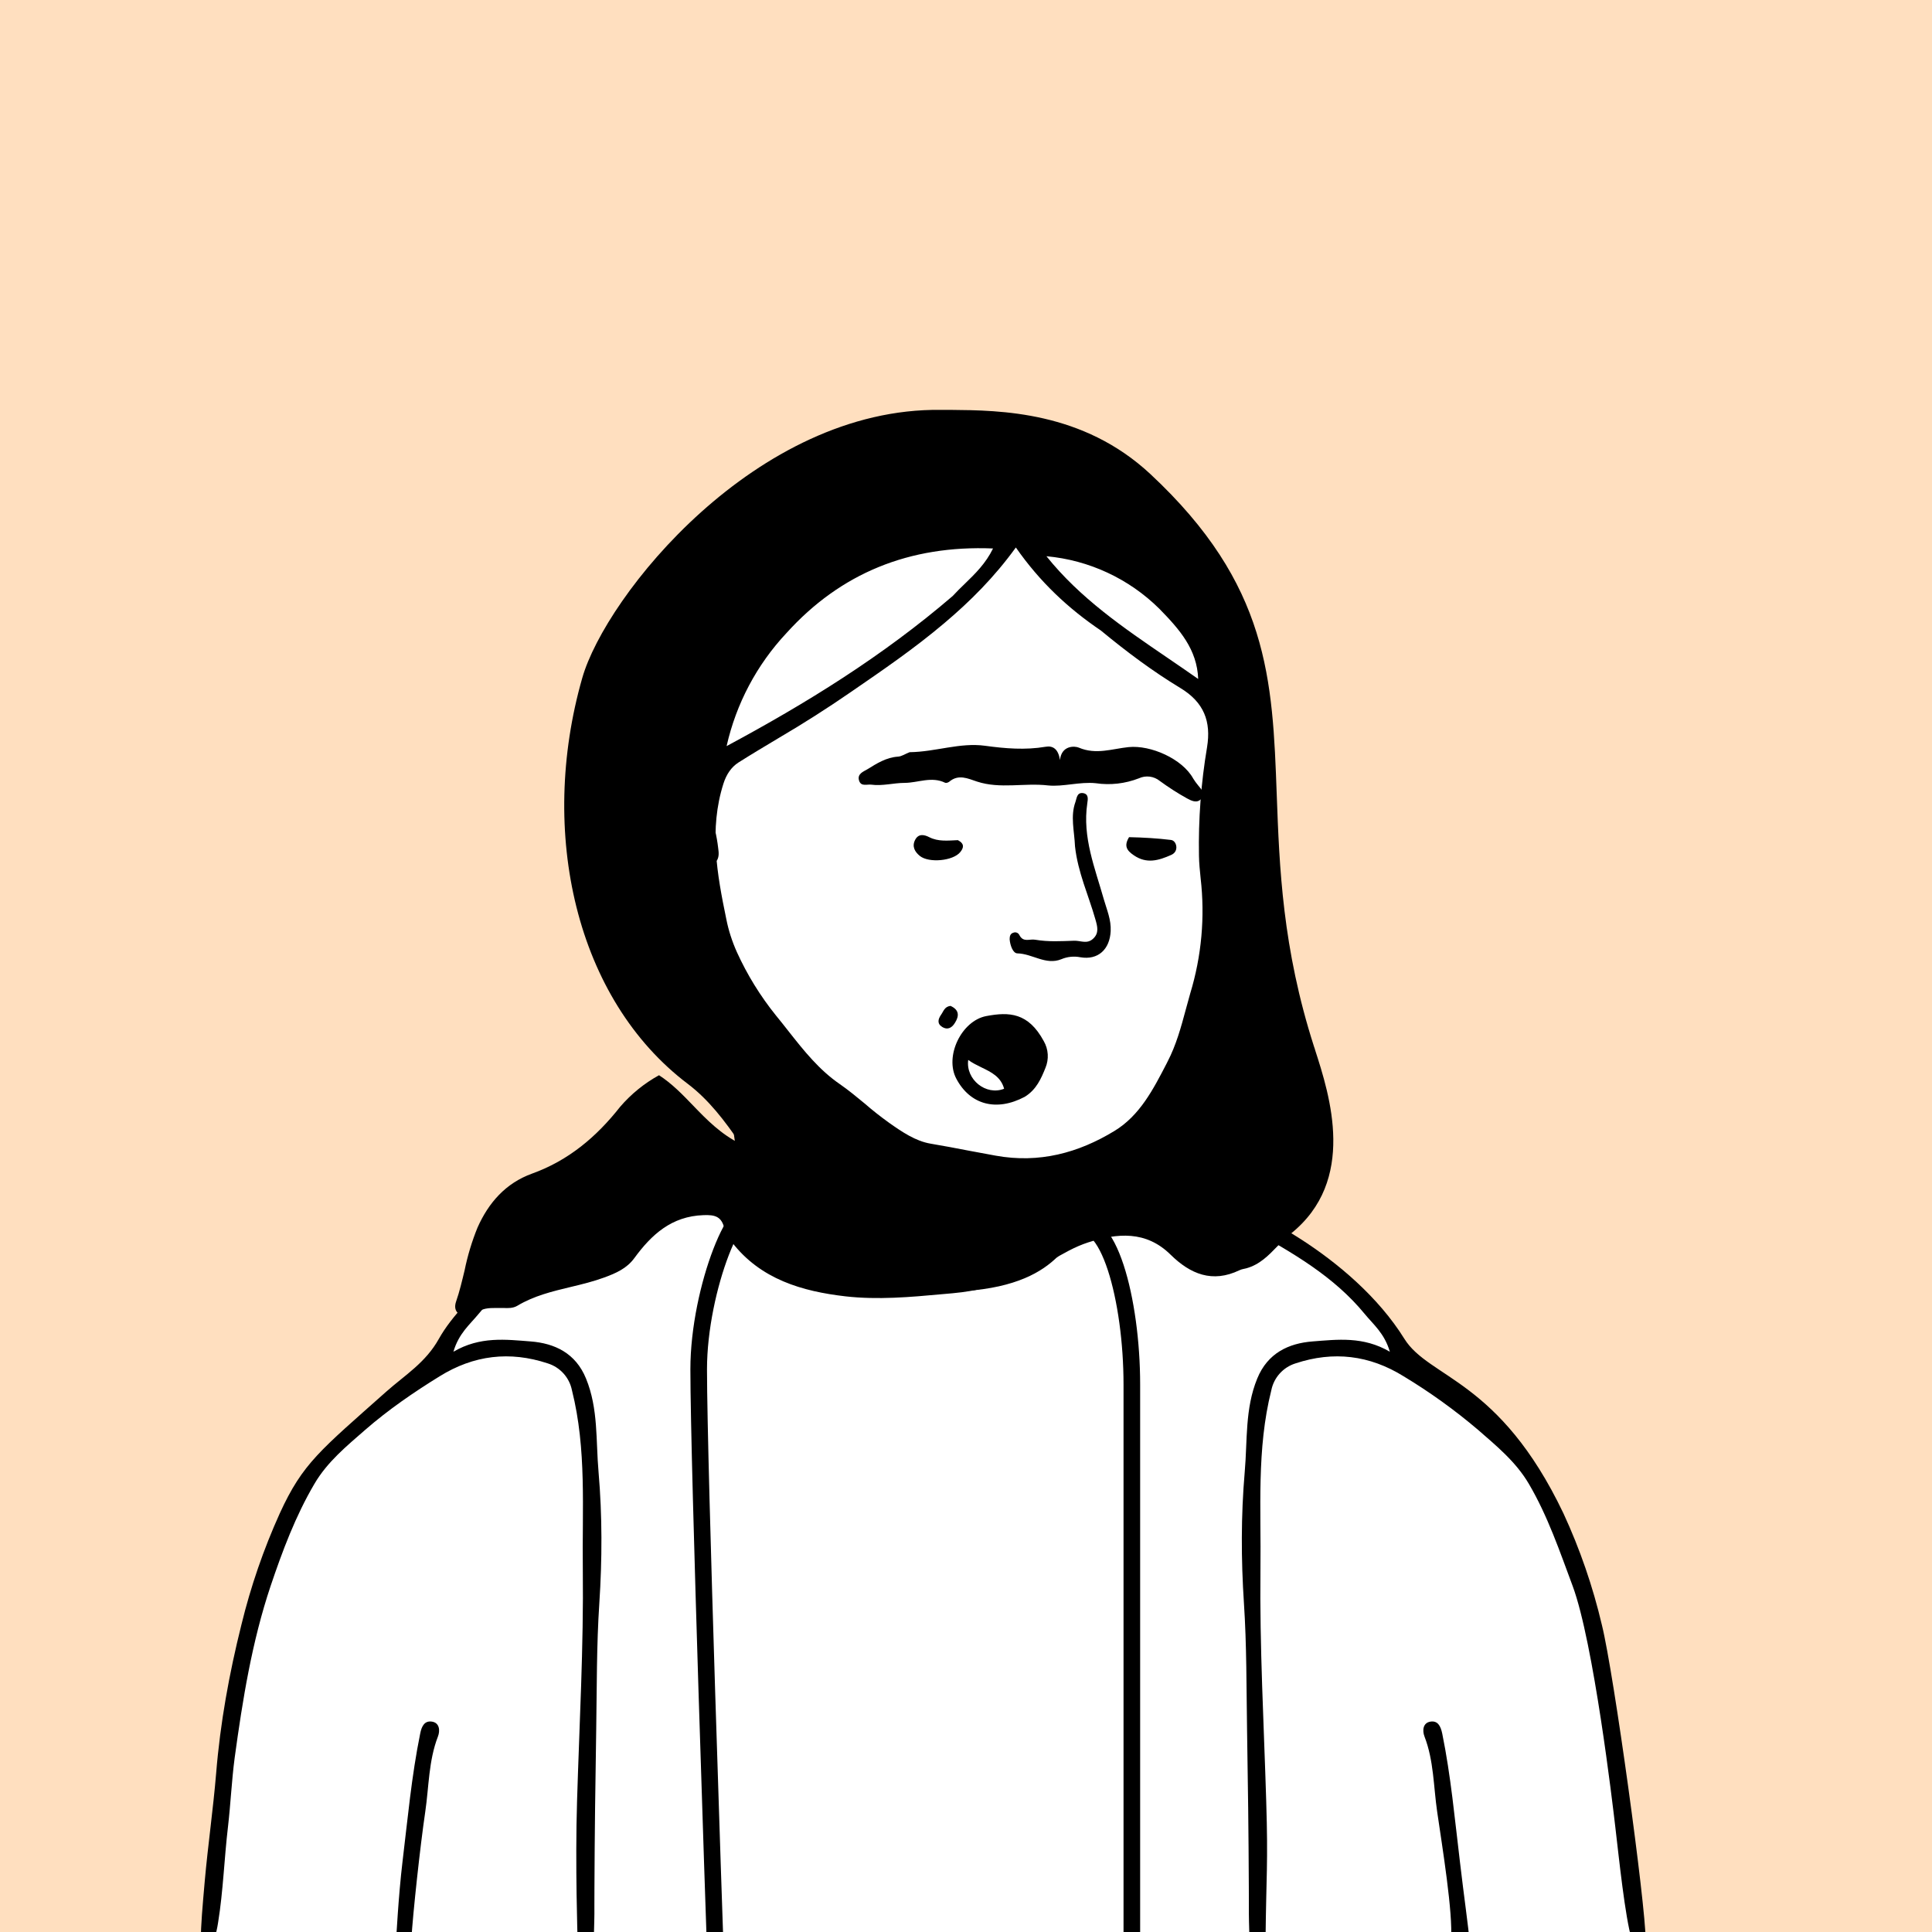
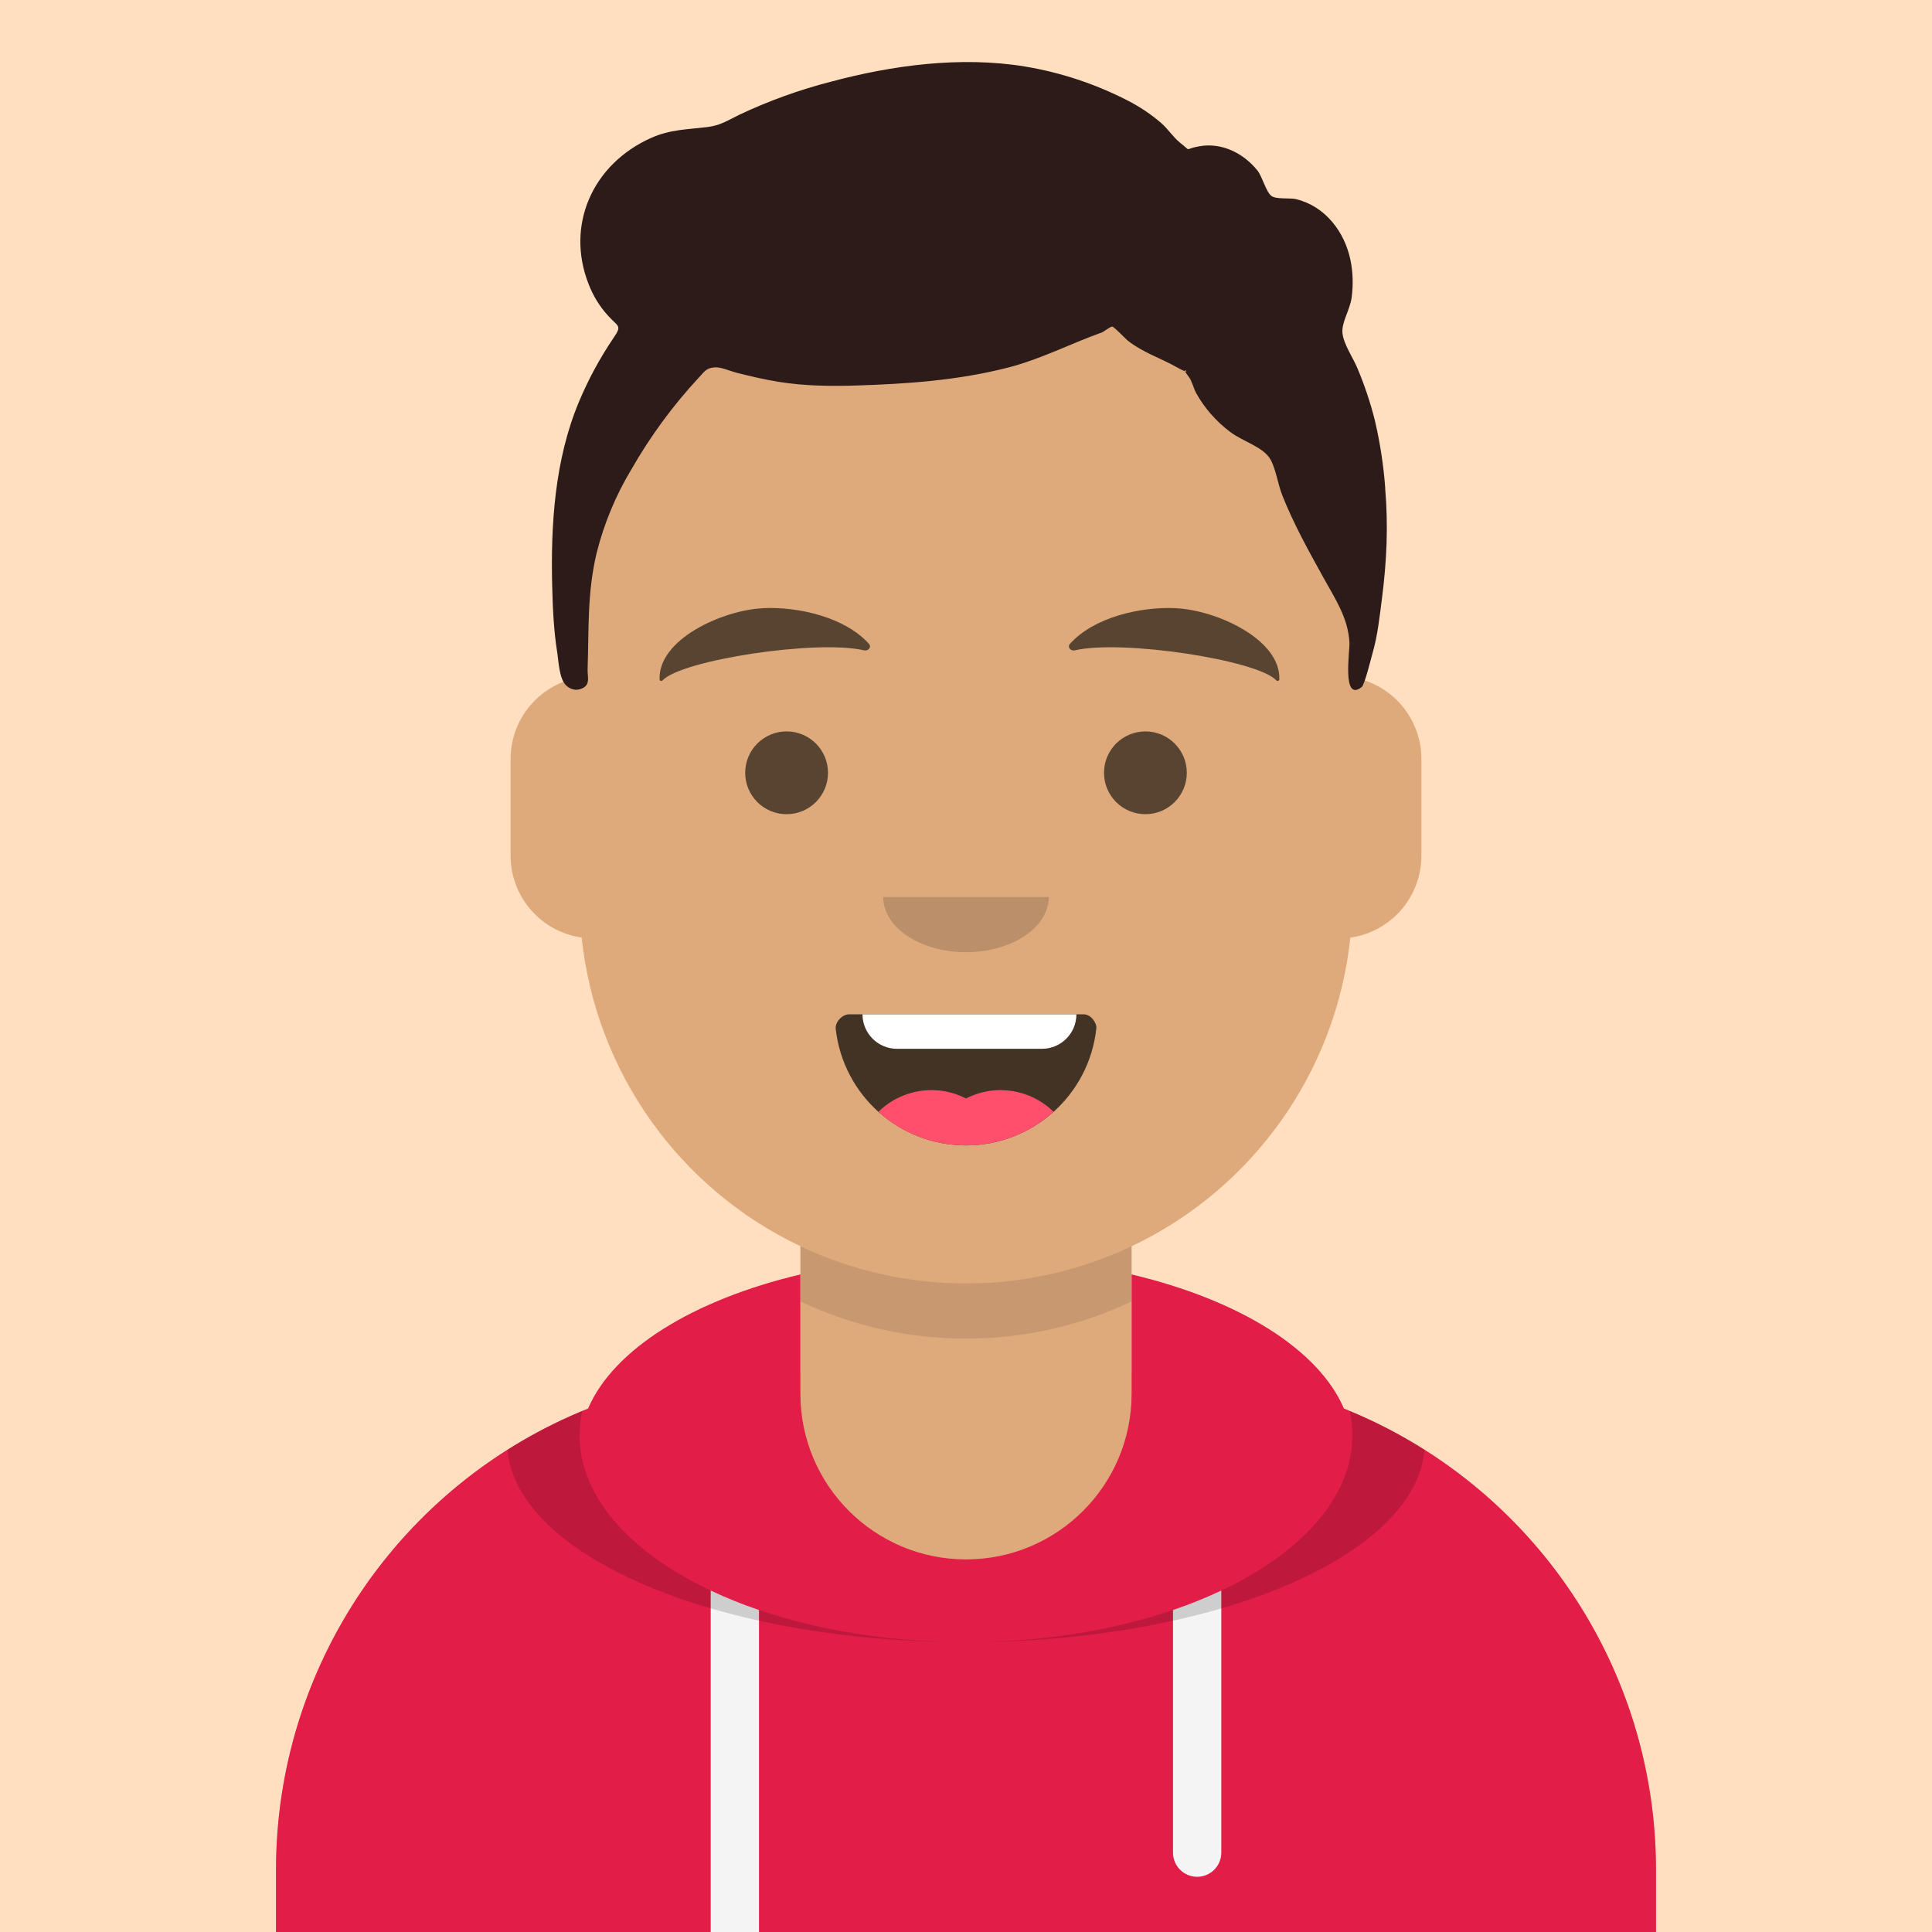
- <svg xmlns="http://www.w3.org/2000/svg" viewBox="0 0 1744 1744" fill="none" shape-rendering="auto">
+ <svg xmlns="http://www.w3.org/2000/svg" viewBox="0 0 280 280" fill="none" shape-rendering="auto">
  <mask id="viewboxMask">
-     <rect width="1744" height="1744" rx="0" ry="0" x="0" y="0" fill="#fff" />
+     <rect width="280" height="280" rx="0" ry="0" x="0" y="0" fill="#fff" />
  </mask>
  <g mask="url(#viewboxMask)">
-     <rect fill="#ffdfbf" width="1744" height="1744" x="0" y="0" />
-     <g transform="translate(531 487)">
-       <path d="M554 727.7c-99.2 297-363.8 388.6-503.7 19.8-19.3-50.7 31-69.5 66.2-91.9 24.1-15.3 36.8-28.5 35.3-42.2-7-64.4-36.9-243.8-36.9-243.8l-3-5.8s.7-1.6-2.2 1.2c-3 3-9.9 34.2-37 34.2-24.5 0-49.2-10.9-61-86.3C7.2 285.6 9.6 214 40 201c12.5-5.3 24-7.2 35.2-.8 11.3 6.4-13-22 112-126C268.4 6.4 396.7-3.5 448.5 8 500.3 19.5 552 44.8 574.9 98.5c27.8 65-25.9 114.3-14 262.5-2.2 53.6.8 171.2-146.6 210.6-28 7.5-19.3 48.4 22.7 58.4 67 21 117 72.3 117 97.9" fill="#fff" />
-       <path fill-rule="evenodd" clip-rule="evenodd" d="m554 266.2.1-1.4c4.1-36.4 8.2-71.7 27.1-103.4 6.5 4.4 5.7 10 3.7 15.2-19.9 51.2-18 104.4-16.2 157.6l.4 14c2.1 66.4-14.5 126.8-58.7 177.5-15.4 17.6-35.8 29.8-56.5 40.3-21.4 11-25.9 20.1-19.2 43.6l.8 2.6c1.4 3.9 2.8 7.9-1 11.8-4.5 4.6-9.5 3.3-14.8 1.8l-.6-.1a406.4 406.4 0 0 1-137-68.3c-6-4.4-10.8-10.3-15.5-16.1l-.3-.4c-2.5-3-3-7.8.5-10.4 3.3-2.5 5.8-.5 8.7 1.8l1 .9a145.5 145.5 0 0 0 76.3 31.7c13.4 1.4 26.6.9 40 .4 7.4-.3 14.8-.6 22.3-.5 10.2 0 18.7-4.7 26.7-9.2l2.8-1.6c27.8-15.5 54.3-32.8 72.2-60.7 16.1-25 25.9-52.2 31.6-80.9 7.2-36.1 6.6-72.7 6-109.8-.3-12-.5-24.2-.5-36.4ZM50.6 190.8c21.9-1.7 34 11.2 44.3 26.3a140.4 140.4 0 0 1 22.4 61.5c.5 3.7 1 7.6-1.2 11.3-4.5.6-4.9-3-5-5.6-.5-20.7-9.7-38.7-18.9-56.1-6.6-12.5-16.2-24.6-31.4-27.6-17.2-3.5-33 12-40.8 32.2-14.5 37.6-12 74.6 1.4 111 5.8 15.9 13.1 32.1 27.8 43.2 14.8 11.3 32.7 9.3 43.6-5.7l2-2.5c2-2.6 4-5.1 5-8 2.1-5.8 5.4-11.2 11.3-10.4 6.8 1 8 8.3 8.7 14a3661 3661 0 0 0 22 156.7l5.9 38.8c2.6 17.1 5.6 41.7 3.6 52.1a28 28 0 0 0-.3 2.2c-.4 2.8-.6 5-4.2 5.5-4.9.8-7-2-7.7-6.4-2.3-17-3-23.6-4-49.6-.9-25.2-5.6-50-10.4-74.9l-5-27c-5.2-30.8-10.3-62-10.8-97l-2 3c-7.6 11.3-13.7 20.5-24.5 24a40.5 40.5 0 0 1-46.1-12.5 127.8 127.8 0 0 1-28.8-55.8c-8.4-34-9.9-67.1.9-100.6 5.2-16.1 23.7-44.7 42.2-42Zm34.6 127.5c4.4 3.2 8.4 6 12-5.4-1.1-42.2-14.7-69.2-35.8-70.3 11.2 14.6 22 28.8 23 48.5a32.3 32.3 0 0 1-10.7-8.8c-2-2.2-4-4.4-6.5-6l-3-2.4c-4.8-3.6-9.7-7.4-17.8-4.5 3.8 5.8 9 10 14.3 14 6 4.7 12 9.3 15.6 16.5-10.6 7.7-15.2 17.7-9.7 29.9 4.8 10.5 11.9 19.2 25.9 19.8-.6-6.3-4.7-10.9-8.8-15.4-5-5.4-9.7-10.6-7.5-18.6 3.2-1.5 6.2.7 9 2.7Z" fill="#000" />
+     <rect fill="#ffdfbf" width="280" height="280" x="0" y="0" />
+     <g transform="translate(8)">
+       <path d="M132 36a56 56 0 0 0-56 56v6.17A12 12 0 0 0 66 110v14a12 12 0 0 0 10.3 11.88 56.04 56.04 0 0 0 31.7 44.73v18.4h-4a72 72 0 0 0-72 72v9h200v-9a72 72 0 0 0-72-72h-4v-18.39a56.04 56.04 0 0 0 31.7-44.73A12 12 0 0 0 198 124v-14a12 12 0 0 0-10-11.83V92a56 56 0 0 0-56-56Z" fill="#deaa7c" />
+       <path d="M108 180.61v8a55.79 55.79 0 0 0 24 5.39c8.59 0 16.73-1.93 24-5.39v-8a55.79 55.79 0 0 1-24 5.39 55.79 55.79 0 0 1-24-5.39Z" fill="#000" fill-opacity=".1" />
+       <g transform="translate(0 170)">
+         <path d="M108 14.7c-15.52 3.68-27.1 10.83-30.77 19.44A72.02 72.02 0 0 0 32 101v9h200v-9a72.02 72.02 0 0 0-45.23-66.86C183.1 25.53 171.52 18.38 156 14.7V32a24 24 0 1 1-48 0V14.7Z" fill="#e11d48" />
+         <path d="M102 63.34a67.1 67.1 0 0 1-7-2.82V110h7V63.34ZM162 63.34a67.04 67.04 0 0 0 7-2.82V98.5a3.5 3.5 0 1 1-7 0V63.34Z" fill="#F4F4F4" />
+         <path d="M187.62 34.49a71.79 71.79 0 0 1 10.83 5.63C197.11 55.62 167.87 68 132 68c30.93 0 56-13.43 56-30 0-1.19-.13-2.36-.38-3.51ZM76.38 34.49a16.48 16.48 0 0 0-.38 3.5c0 16.58 25.07 30 56 30-35.87 0-65.1-12.38-66.45-27.88a71.79 71.79 0 0 1 10.83-5.63Z" fill="#000" fill-opacity=".16" />
+       </g>
+       <g transform="translate(78 134)">
+         <path fill-rule="evenodd" clip-rule="evenodd" d="M35.12 15.13a19 19 0 0 0 37.77-.09c.08-.77-.77-2.04-1.85-2.04H37.1C36 13 35 14.18 35.12 15.13Z" fill="#000" fill-opacity=".7" />
+         <path d="M70 13H39a5 5 0 0 0 5 5h21a5 5 0 0 0 5-5Z" fill="#fff" />
+         <path d="M66.7 27.14A10.96 10.96 0 0 0 54 25.2a10.95 10.95 0 0 0-12.7 1.94A18.93 18.93 0 0 0 54 32c4.88 0 9.33-1.84 12.7-4.86Z" fill="#FF4F6D" />
+       </g>
+       <g transform="translate(104 122)">
+         <path fill-rule="evenodd" clip-rule="evenodd" d="M16 8c0 4.42 5.37 8 12 8s12-3.58 12-8" fill="#000" fill-opacity=".16" />
+       </g>
+       <g transform="translate(76 90)">
+         <path d="M36 22a6 6 0 1 1-12 0 6 6 0 0 1 12 0ZM88 22a6 6 0 1 1-12 0 6 6 0 0 1 12 0Z" fill="#000" fill-opacity=".6" />
+       </g>
+       <g transform="translate(76 82)">
+         <path d="M26.55 6.15c-5.8.27-15.2 4.49-14.96 10.34.01.18.3.27.43.12 2.76-2.96 22.32-5.95 29.2-4.36.64.14 1.12-.48.72-.93-3.43-3.85-10.2-5.43-15.4-5.18ZM86.45 6.15c5.8.27 15.2 4.49 14.96 10.34-.01.18-.3.27-.43.12-2.76-2.96-22.32-5.95-29.2-4.36-.64.14-1.12-.48-.72-.93 3.43-3.85 10.2-5.43 15.4-5.18Z" fill-rule="evenodd" clip-rule="evenodd" fill="#000" fill-opacity=".6" />
+       </g>
+       <g transform="translate(-1)">
+         <path fill-rule="evenodd" clip-rule="evenodd" d="M193.76 70.77a62.92 62.92 0 0 0-1.51-9.86 51.78 51.78 0 0 0-2.5-7.49c-.6-1.48-2.02-3.52-2.19-5.13-.16-1.57 1.07-3.32 1.33-5.16.24-1.79.2-3.66-.17-5.44-.83-4.03-3.6-7.77-7.85-8.82-.95-.23-2.97.06-3.64-.5-.77-.63-1.3-2.8-2-3.67-2-2.47-5.1-4.07-8.37-3.51-2.41.4-1.03.9-2.84-.51-1-.8-1.75-2-2.73-2.85a24.7 24.7 0 0 0-4.9-3.28 50.82 50.82 0 0 0-14.84-4.91c-9.28-1.52-19.2-.2-28.2 2.22a74.58 74.58 0 0 0-13.14 4.74c-1.78.87-2.81 1.58-4.67 1.81-2.93.36-5.4.34-8.18 1.58-8.54 3.82-12.39 12.69-9.06 21.17.66 1.71 1.57 3.21 2.82 4.59 1.52 1.68 2.07 1.35.76 3.28a52.78 52.78 0 0 0-4.96 9.17c-3.53 8.4-4.12 17.87-3.89 26.83.08 3.13.22 6.3.71 9.42.22 1.34.28 3.87 1.29 4.87.5.5 1.24.78 1.96.58 1.71-.47 1.13-1.73 1.17-2.9.2-5.88-.08-11.08 1.32-16.9a44.4 44.4 0 0 1 5-12.03 72.07 72.07 0 0 1 9.8-13.35c.92-.99 1.12-1.4 2.35-1.48.93-.05 2.3.59 3.2.8 2 .5 4 .98 6.03 1.3 3.74.6 7.45.65 11.22.53 7.43-.23 14.88-.75 22.09-2.62 4.78-1.24 9.02-3.47 13.6-5.1.08-.04 1.23-.85 1.43-.82.28.04 1.97 1.82 2.26 2.05 2.23 1.74 4.67 2.48 7.07 3.83 2.97 1.66.1-.72 1.73 1.36.48.6.72 1.72 1.1 2.4 1.22 2.2 2.9 4.1 4.93 5.63 1.96 1.47 4.9 2.18 5.9 4.1.76 1.47 1.02 3.48 1.64 5.06 1.63 4.13 3.78 7.99 5.93 11.88 1.73 3.14 3.62 5.89 3.81 9.47.07 1.25-1.12 8.74 1.78 6.46.43-.34 1.35-4.15 1.54-4.8.77-2.63 1.05-5.38 1.4-8.09.69-5.38.92-10.5.46-15.91Z" fill="#2c1b18" />
+       </g>
+       <g transform="translate(49 72)" />
+       <g transform="translate(62 42)" />
    </g>
-     <g transform="translate(178 1057)">
-       <path d="M1301.3 694.3S1276 480.8 1263 423.6c-25.7-111.8-73.3-201.4-135.3-220.5-29.6-9.2-39.4-34-47-53.2-3-7.8-5.8-14.7-9.3-19.2C1040 90.7 975 50.5 941 37.3 914.5 27 838.5 20.6 813 30.7c-11.5 4.5-16.2 11-17.6 18.5-1.5.5-3 1.1-4.4 2-3.3 1.8-6 5-9.5 9C768 75.7 745 102.1 653.7 98c-72.5-3.2-120.5-13.8-149-58.3-2.3-3.6-5-4.8-8-4.2a223.7 223.7 0 0 0-163 19C316.2 64 219.4 158.4 218.4 163.7c-2 10.6-25.6 28-55.2 47.6C100.9 252.4 73.6 333 49.3 404.4l-6.6 19.2C31.8 455.2 6.1 692 6.1 692l176 2.3h1119.2Z" fill="#fff" />
-       <mask id="bodyVariant07-a" style="mask-type:luminance" maskUnits="userSpaceOnUse" x="453" y="259" width="392" height="433">
-         <path d="m467 692-14-432.5h392V692H467Z" fill="#fff" />
-       </mask>
-       <g mask="url(#bodyVariant07-a)">
-         <g transform="translate(396 278)" style="mix-blend-mode:difference">
-           <ellipse cx="258.1" cy="202.6" rx="100.1" ry="98.5" stroke="#fff" stroke-width="15" />
-           <path d="M175.5 146.8a428 428 0 0 1-7.7-8.2 186.2 186.2 0 0 1-21.8-27.9c-1.8-3.1-2.9-5.5-3.4-7.2 1.8.1 4.3.6 7.8 1.7 8 2.6 18.8 7.7 32 15.1 3.7 2 7.5 4.3 11.5 6.7 4.2-3.4 8.7-6.6 13.4-9.3-6.1-3.8-12-7.3-17.5-10.4A200.1 200.1 0 0 0 155 91c-4.7-1.5-9.1-2.5-13-2.5-3.8 0-8.7.8-12 5-3.3 4-3 9-2.2 12.7 1 3.8 2.8 8 5.3 12.1a200 200 0 0 0 23.6 30.4c3.4 3.7 7 7.6 11 11.6a98 98 0 0 1 7.8-13.5Zm-33.2-45.2Zm-1.5 2h-.1ZM329.3 271.8c-3.7 3.6-7.6 7-11.9 10.1a519 519 0 0 0 26.4 16 200 200 0 0 0 34.8 16.3c4.6 1.5 9 2.5 13 2.5 3.8 0 8.7-.8 12-5 3.2-4 3-9 2.1-12.7-.9-3.8-2.8-8-5.3-12.1a200 200 0 0 0-23.6-30.4 529 529 0 0 0-23.3-24 97 97 0 0 1-6.3 15c6.9 6.7 13 13.1 18.5 19.1a186.2 186.2 0 0 1 21.8 27.9 35 35 0 0 1 3.4 7.2 35 35 0 0 1-7.8-1.7c-7.9-2.6-18.8-7.7-32-15.1-6.7-3.8-14-8.2-21.8-13.1Zm62 31.8Zm1.5-2Z" fill-rule="evenodd" clip-rule="evenodd" fill="#fff" />
-           <path d="M250 223.7c-72.4-57.7-123.5-114-114.2-125.6Z" fill="#fff" />
-           <path d="M250 223.7c-72.4-57.7-123.5-114-114.2-125.6" stroke="#fff" stroke-width="15" />
-           <path d="M397.7 307.1c-9.3 11.7-75.5-25.7-147.8-83.4Z" fill="#fff" />
-           <path d="M397.7 307.1c-9.3 11.7-75.5-25.7-147.8-83.4" stroke="#fff" stroke-width="15" />
-         </g>
-       </g>
-       <path d="M467.4 694.3S452.7 266.8 452.7 179c0-72.8 36.6-163 52-139.2 28.5 43.8 77.2 58.4 149.7 61.5 115 5 120.9-41.3 136.6-50 31.4-17.6 52.7 66 52.7 141.4V694" stroke="#000" stroke-width="15" />
-       <path d="M1295 694c-6.2-21.3-11.5-73.3-14.9-102-2.4-20.7-19.6-166.5-38.5-217.4-11.6-31.1-22.4-63-39.5-92.1-11.7-20-29.3-34.3-46-48.9a513 513 0 0 0-67-48.2c-30.9-19.2-63.4-23-97.6-11.7a32 32 0 0 0-21.9 24.3c-13.4 53.3-9.1 107.6-9.8 161.6-.8 69.8 3.1 139.5 5.2 209.2 1.8 57.2 0 66.7-.6 125.2h-14.5c-.9-32.2-.4-15.3-.6-47.5-.2-47.6-.8-95.1-1.6-142.7-.6-37.8-.3-75.7-2.8-113.5-2.6-39.6-2.7-79.1.7-118.6 2.5-28.2.1-57 11.3-84.3 9.4-23 28.3-31.8 49.9-33.5 22.4-1.7 45.7-4.8 69.8 9.3-4.8-16.6-15-24.7-22.6-34-28-34.2-65.5-55.5-103.6-76.8-39.3-22-80.7-19-122.6-17.4-6.5.3-12 3.8-17.8 6.7-7.5 4-15.3 7.3-26.6 4.8 9.5-13 22.1-17.3 35.1-21.1 37.1-10.8 73-5.2 95.7-1.8C943 28 1042.7 76 1089.7 151.5c22.3 35.9 85.8 36.4 143.6 157.6a528 528 0 0 1 34.7 100.7c10.9 44 39.5 252.6 39.5 284.2H1295ZM15.3 694c2-6.9 2.7-9.9 3.6-15.7 4.6-28.4 5.5-57.6 8.9-86.3 2.4-20.7 3.3-41.4 6-62 7.2-52.7 15.6-105 32.5-155.4 10.7-31.7 22.4-63 39.5-92.1 11.7-20 29.3-34.3 46-48.9 20.7-18 43.5-33.7 67-48.2 30.9-19.2 63.4-23 97.6-11.7a32 32 0 0 1 21.9 24.3c13.4 53.3 9.1 107.6 9.8 161.6.8 69.8-3.1 139.5-5.2 209.2-1.8 57.2.5 125 .5 125l14.6.2c.9-32.2.4-15.3.6-47.5.2-47.6.8-95.1 1.6-142.7.6-37.8.3-75.7 2.8-113.5 2.6-39.6 2.7-79.1-.7-118.6-2.5-28.2-.1-57-11.3-84.3-9.4-23-28.3-31.8-50-33.5-22.3-1.7-45.6-4.8-69.7 9.3 4.8-16.6 15-24.7 22.6-34 28-34.2 65.5-55.5 103.5-76.8 39.4-22 80.8-19 122.7-17.4 6.5.3 12 3.8 17.8 6.7 7.5 4 2.3 11.5 6.4.7 5.8-15-2-13.2-15-17-37-10.8-74-4-111 .5-7.4 1-14.8 4.4-21.5 8-51.4 27.8-116 77.2-138.6 117.6-12 21.6-30.7 32.8-47.5 47.7C111 252.3 95.3 263.8 74.6 309a573.6 573.6 0 0 0-34.7 100.7c-11 44-19.1 88.6-22.8 134.2-2.7 32.4-7.4 64.8-10.3 97.4-2 22.8-3.5 39.7-3.5 52.6h12Z" fill="#000" />
-       <path d="M1131.8 694c2-23.7-8-84.7-12.5-115.7-3.3-22.6-3-46-11.4-67.7-2.1-5.4-1.5-12.4 5.3-13.5 6.4-1 9.2 3.5 10.7 10.8 7.8 38.3 11.3 77.2 16 116 3.5 30 7.8 60 8.5 70l-16.6.1ZM193.3 694c1.4-23.6 8-84.7 12.6-115.7 3.3-22.6 3-46 11.4-67.7 2.1-5.4 1.5-12.4-5.3-13.5-6.4-1-9.3 3.5-10.7 10.8-7.8 38.3-11.3 77.2-16 116-3.6 30-5.7 70.1-5.7 70.1h13.7Z" fill="#000" />
-     </g>
-     <g transform="translate(266 207)">
-       <path d="M406.9 388c36.2-56.5 109.8-129.4 201.5-129.4 53.8 0 130 22.2 171.8 64.1 34.7 34.7 49 102.9 49 102.9s-69.6-44.1-92-63.5a1618.8 1618.8 0 0 1-87.3-84.4s-59.2 80.4-121.6 112.8c-40.6 21.1-154 99-154 99S374 439.4 407 388Z" fill="#fff" />
-       <path fill-rule="evenodd" clip-rule="evenodd" d="M369 889.9c10.4-.4 16.5 1.1 19 12.5.8 4.6 3.1 7.5 5.4 10.3l1.2 1.5c25.9 33.7 63.7 44.5 102.6 49 29 3.3 58.5.7 87.8-2l9-.8c22.3-2 44-7.6 64.6-16.6 8.5-3.6 16.5-8.3 24.5-13 10.6-6.2 21.2-12.4 32.9-16.2 26.5-8.6 52.5-10.9 74.7 11 17.8 17.5 37.7 25.8 62.2 14a16 16 0 0 1 3.9-1.2l2.2-.5c12-3.3 20-11.5 28-19.8 3.9-4 7.8-8 12-11.3 60.1-48 35.4-125 22-166.4v-.2l-.8-2.3c-28.6-89-31.3-162-33.7-227.5-3.8-104.5-7-189.6-114-289.4-61.1-57-135.7-57.6-180.3-58h-8.8c-167-2.3-302.7 168-323.8 242-39.9 139.5-5.8 290.1 95.4 366.5 18.7 14.2 33.1 33 47.4 54C385 817 372.2 804 359.7 791c-9.6-10-19.2-19.9-30.8-27.4a127 127 0 0 0-35.1 28.5c-21.4 27.2-46.7 48.5-79.5 60.3-23.8 8.6-39.2 26.2-49.2 48.6a217.7 217.7 0 0 0-11.7 38.7c-2.3 9.5-4.5 19-7.7 28.2-1.5 4.4-1.2 8.7 3 11.5 4.8 3.1 10.5 3.3 14.3-.3 5.7-5.3 12.2-5.4 18.8-5.4h6.6c4.4.2 8.7.3 12.6-2 15-9 31.6-13 48.3-17 10.1-2.4 20.3-4.9 30.1-8.5 10.7-3.9 20.4-8.2 27.2-17.5 15.6-21.3 33.6-37.8 62.4-38.8Zm282-602.7c21.6 31 47.2 55 76.8 75 23.7 19.6 47 36.9 71.6 51.8 21.4 12.9 28 30.2 24.2 53.5a531 531 0 0 0-7.3 97.9c.1 6.8.8 13.6 1.5 20.4a256 256 0 0 1-9.4 104l-4 14.5c-4.3 16-8.7 32.1-16.4 46.9l-1 2c-11.9 23-24.1 46.8-47 60.7-32.7 19.9-68 29.4-107.2 22.3l-24.3-4.5c-11.4-2.2-22.9-4.4-34.3-6.3-13.8-2.3-26-10.7-37.4-18.7l-.8-.6a293 293 0 0 1-21.5-17c-7.3-6-14.5-12-22.3-17.4-18.8-12.9-32.6-30.3-46.3-47.7a776 776 0 0 0-11.5-14.4 267.7 267.7 0 0 1-35.2-57.1c-4.3-9.6-7.6-19.7-9.6-30-8.4-40.5-15.6-81-2.6-122 2.7-8.5 7.1-15 13.6-19.2 12-7.6 24.1-14.8 36.3-22.1a1044.1 1044.1 0 0 0 65-41.4c28.7-19.7 57.6-39.5 84.3-62.1 23.7-20 45.4-41.7 64.8-68.5Zm-46 32.7c9.3-9 18.9-18.4 25.4-31.8-75.5-3.1-137.6 22.3-186.4 76.3a219.7 219.7 0 0 0-54.1 102.1C462 427.8 530.9 385.2 594 331c3.5-3.8 7.2-7.5 11-11.1Zm73.6-24.8a166.3 166.3 0 0 1 102 47.5c18.2 18.6 34 36.5 35 63.3-9.4-6.6-18.8-13-28.3-19.5C748 359.6 709 333 678.6 295.1Z" fill="#000" />
-     </g>
-     <g transform="translate(791 871)">
-       <path d="M83 85.8c-2.4 17.7 16.1 32.5 32.4 26-4.3-15.8-20.8-17.4-32.4-26Z" fill="#fff" />
-       <path fill-rule="evenodd" clip-rule="evenodd" d="M72.3 102.8c12.4 23.4 36 29.9 61.7 16.3 10.5-6.4 14.9-16.6 18.7-26.1a27.3 27.3 0 0 0-1.5-24.2C137.2 43 120 42.3 99.3 46.2c-22.5 4.3-37.8 36.4-27 56.6Zm43.1 9c-16.3 6.5-34.8-8.3-32.4-26 3.7 2.7 7.8 4.7 11.9 6.7 8.9 4.3 17.6 8.5 20.5 19.3Z" fill="#000" />
-       <path d="M67 37c8.2 3.7 7.7 9.3 4.2 15-2.6 4.5-6.5 7.2-11.7 4-4.8-3-3.7-7.1-1-11 2.2-3 3-7.3 8.5-8Z" fill="#000" />
-     </g>
-     <g transform="translate(653 805)" />
-     <g transform="translate(901 668)">
-       <path d="M69.4 96c-.6-14.1-4.3-27.2.4-40.1 1.2-3.3 1.2-8.6 6.7-8 5.5.8 4.5 5.6 4 9.2-4.6 30.7 7 58.6 15 87 2.7 9.3 6.6 18.2 6.1 28.4-.8 16.4-11.3 26.4-27.4 23.6a29.5 29.5 0 0 0-17.2 1.8c-14 5.6-26-5-39.6-5.3-4 0-6.6-7.3-7-12.7 0-2.5.4-5.2 3.5-6 2-.8 4.4.2 5.3 2.2 3.6 7 9.3 3.2 14.4 4.2 11.9 2 23 1.3 34.8.9 5.8-.3 11.7 3.3 17.2-1.7 5.8-5.2 4-11.3 2.2-17.6C81.7 140.3 72 119.7 69.4 96Z" fill="#000" />
-     </g>
-     <g transform="translate(610 680)">
-       <path d="M409.2 75.7c13.1.3 25.4 1 37.7 2.5 3 .3 4.9 3.3 5 6.6 0 3.4-1.8 5.7-4.8 7-11.1 4.9-22 8.3-33.7.2-6.5-4.4-8.9-8.6-4.2-16.3ZM254.7 78.4c6.2 3.3 5.2 7 2.1 10.8-6.5 8-28.2 10-36.4 3.5-4.7-3.8-7.3-8.6-4.4-14.4 3-6 8.2-5 13-2.5 8 4 16.4 3 25.7 2.6Z" fill="#000" />
-     </g>
-     <g transform="translate(610 680)" />
-     <g transform="translate(774 657)">
-       <path d="M47.1 22c23.6-.3 45.4-8.9 68.1-5.8 18.2 2.5 36.3 4 54.6.9 6.6-1.2 11.6 2 13 12 1.5-13.5 13.4-12.8 17.1-11.2 15.5 6.6 30.2 1 44.9-.5 20-2 48.5 10.6 58.3 28.4a52 52 0 0 0 4.4 6.1c2.8 3.7 7.3 7.2 3 12.1-4.1 4.6-9.2 1.7-13-.3C289 59 280.8 53.7 273 48a18 18 0 0 0-19-2.4 76.4 76.4 0 0 1-38.9 4.4c-14.4-1.5-29.5 3.4-43 2-21.5-2.5-43.2 3.4-64.2-3.5-8.4-2.8-16.7-6.9-25.1.2-.9.7-2.7 1.3-3.6.9-12.3-6-24.4 0-36.4.1-10.2 0-20.2 3-30.3 1.6-3.8-.5-9.2 2-11-3.6-2-6.2 4-8.2 7.5-10.3C17.4 32.2 26 26.7 36.7 26c3.2-.2 6.3-2.4 10.4-4Z" fill="#000" />
-     </g>
-     <g transform="translate(0 559)" />
  </g>
</svg>
